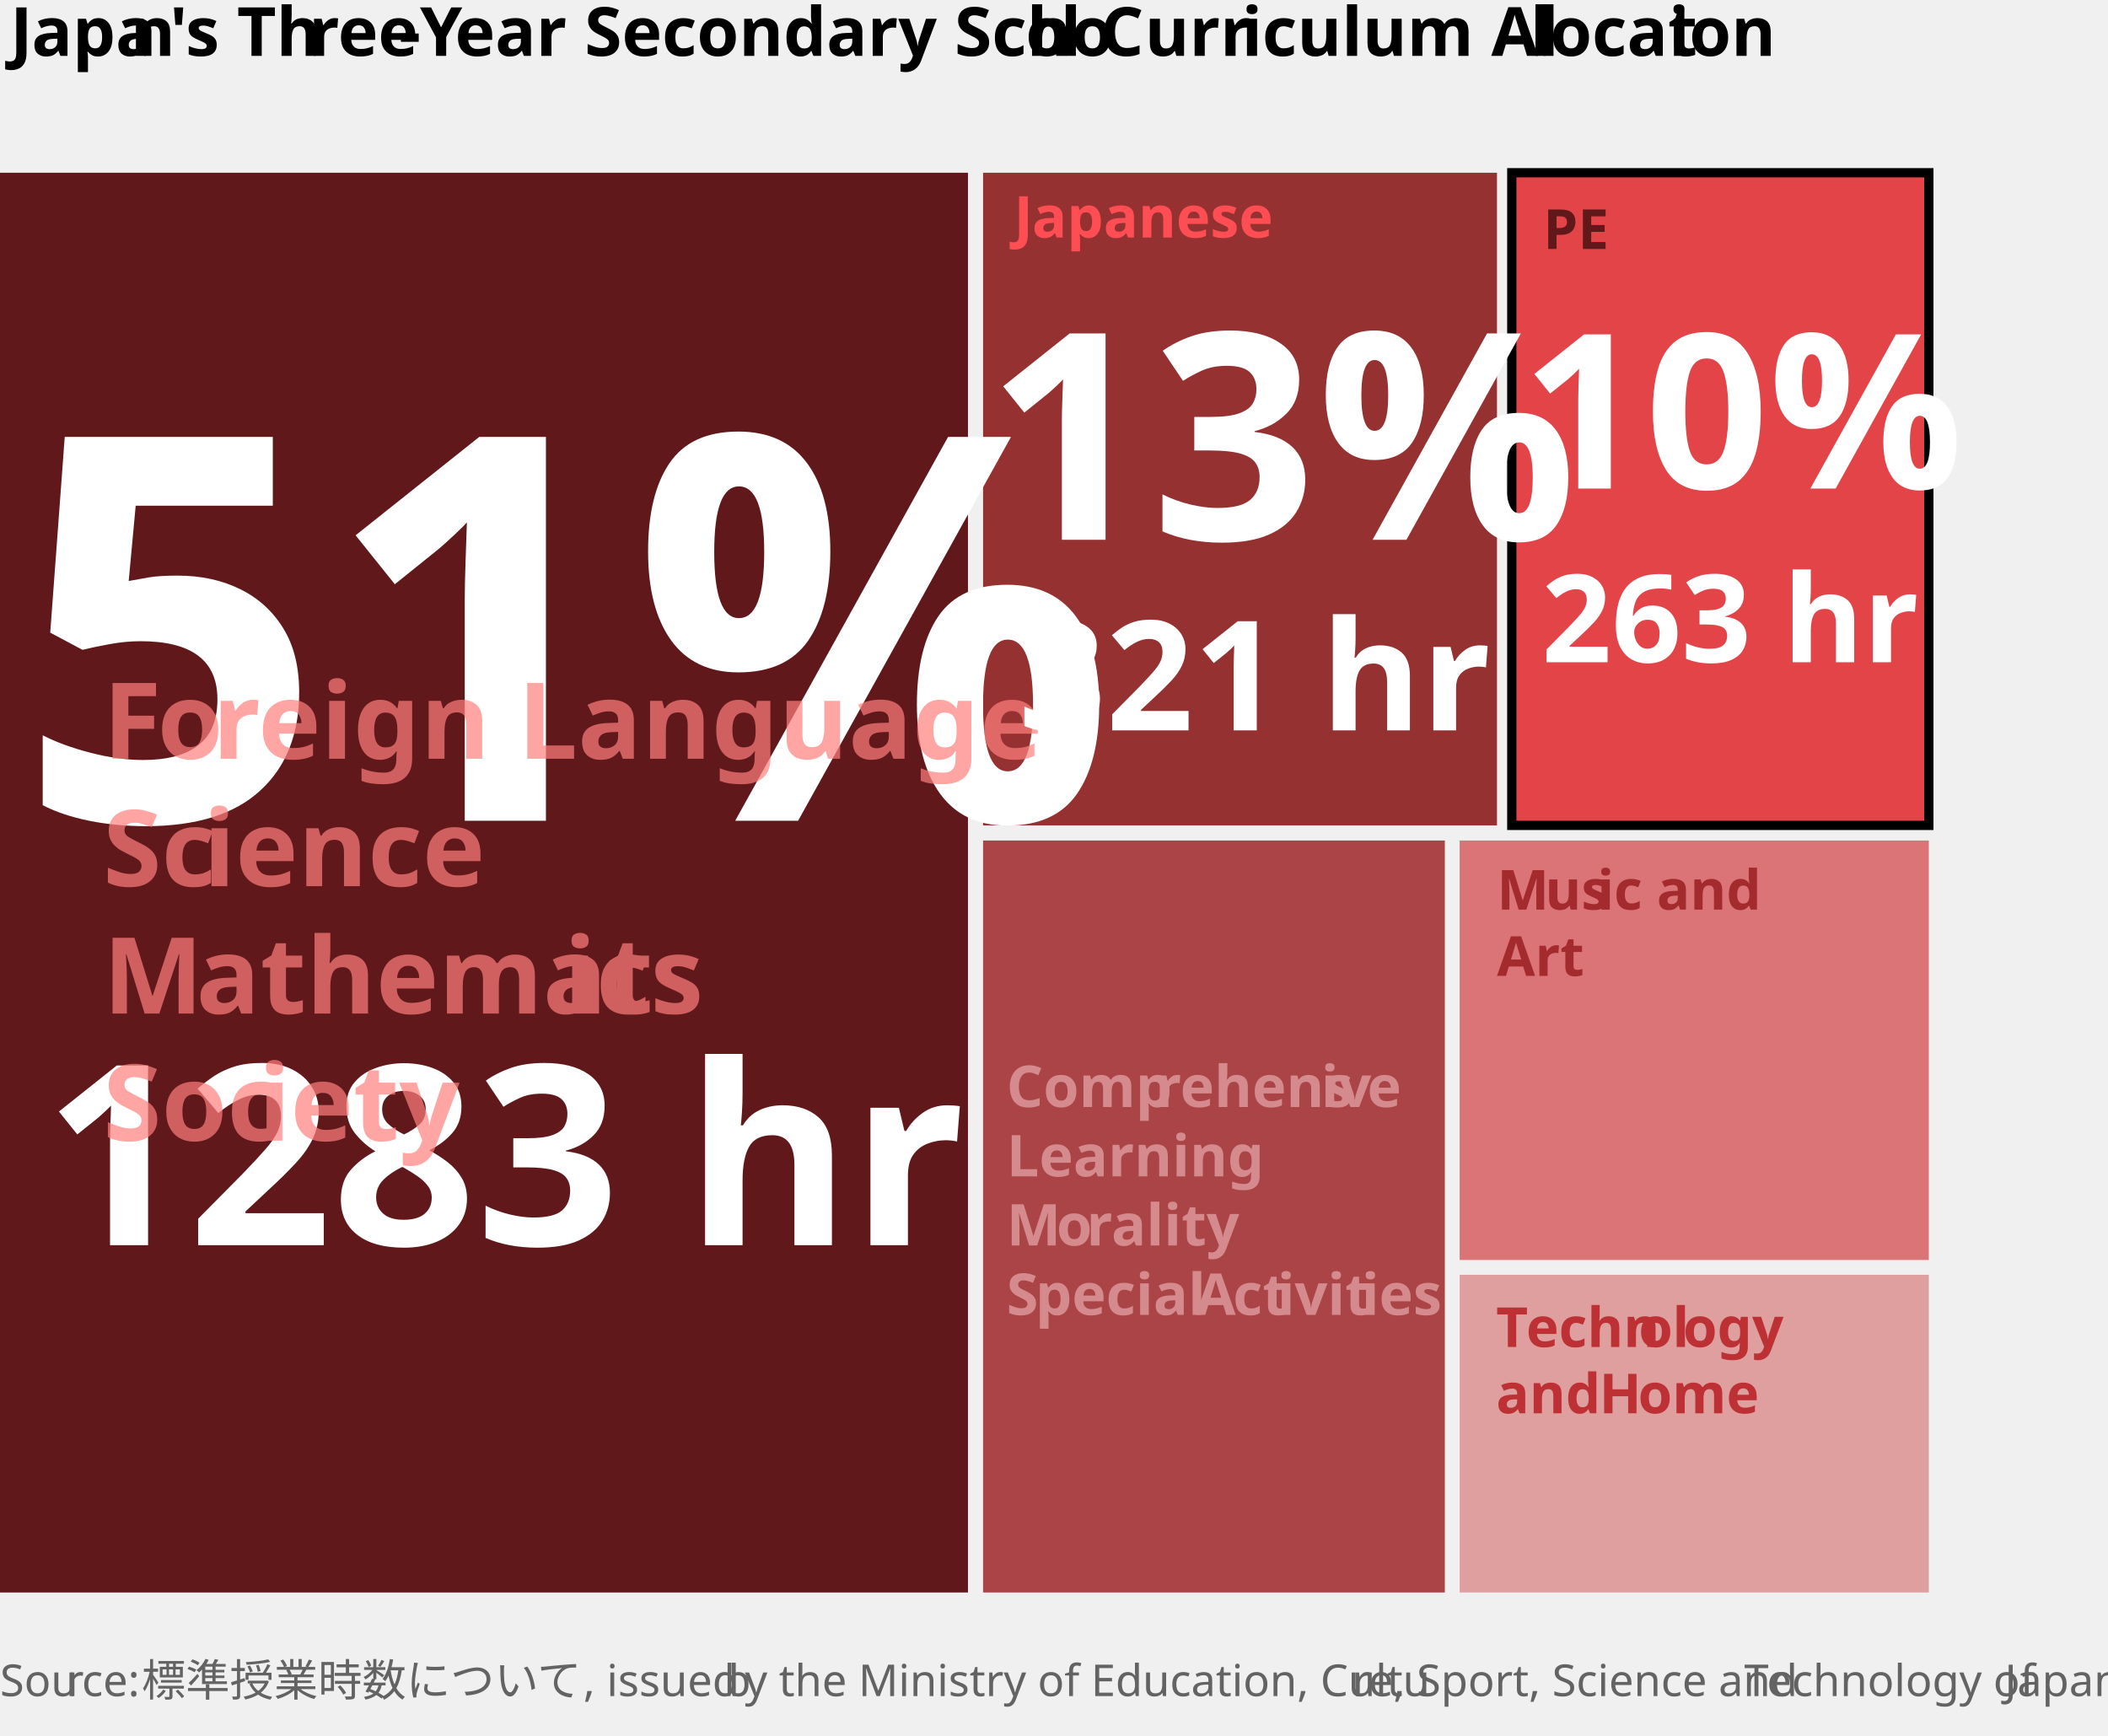
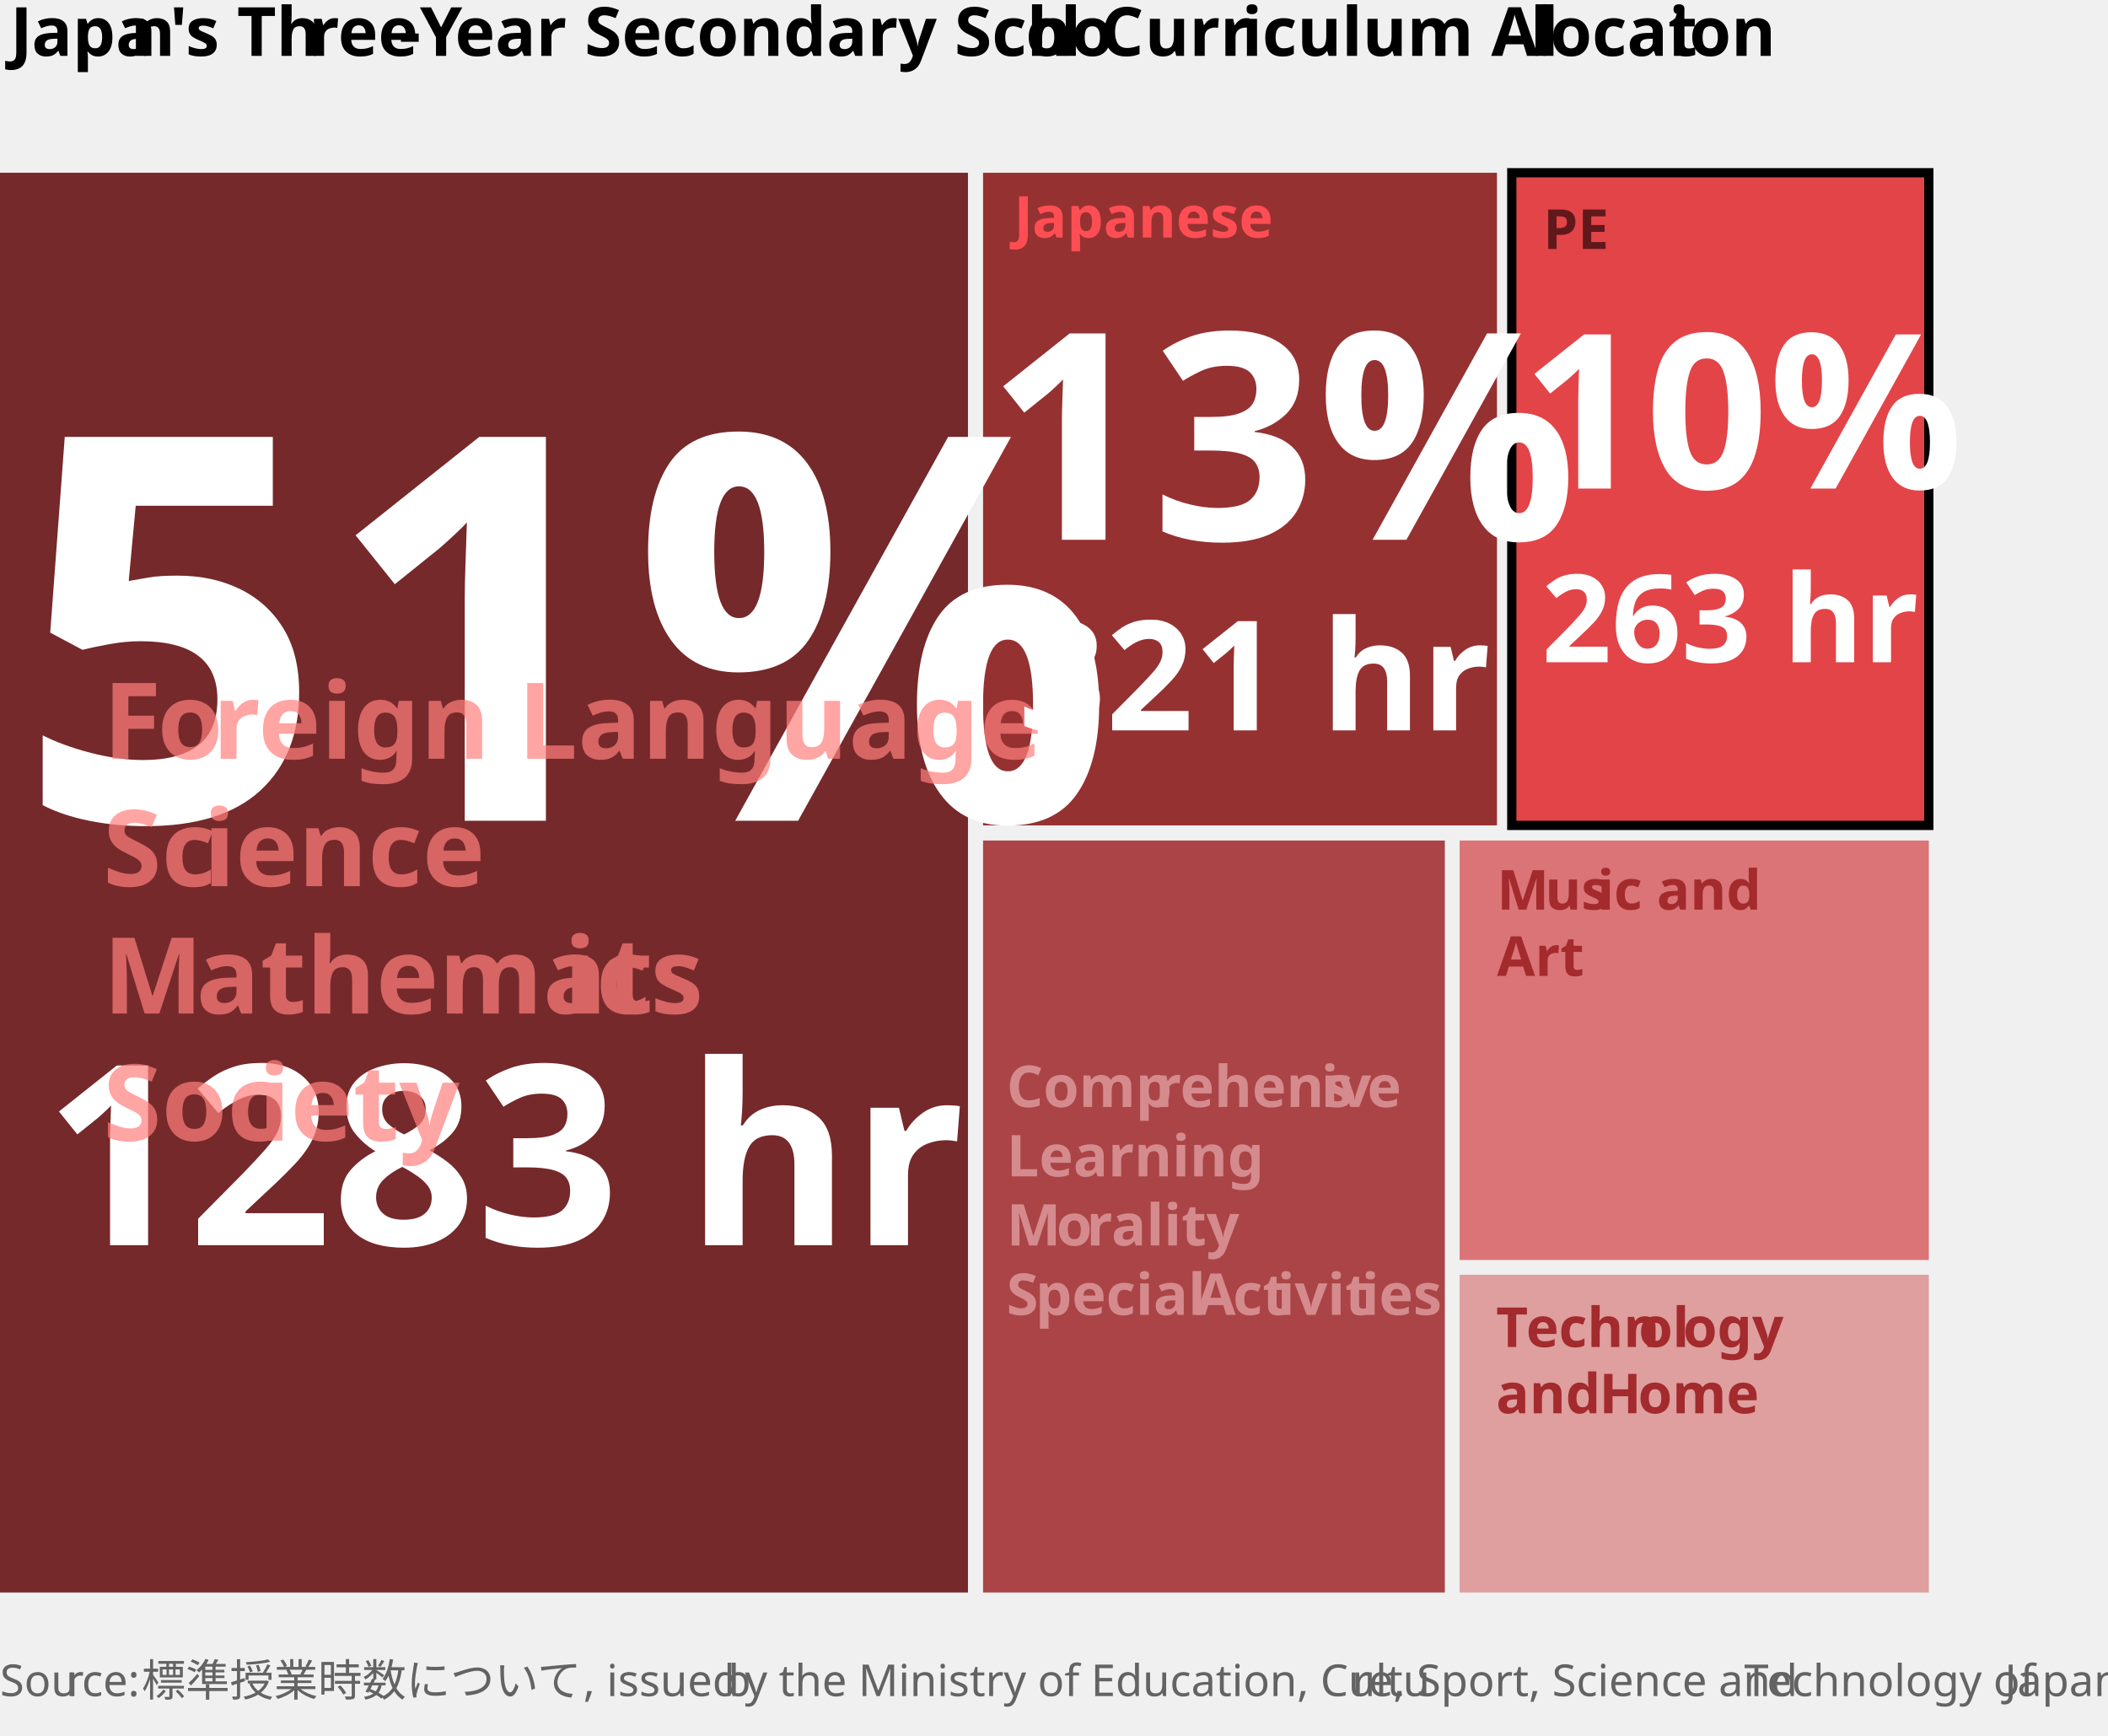
- <svg xmlns="http://www.w3.org/2000/svg" id="jpcurriculum" viewBox="0 0 683.385 562.776">
+ <svg xmlns="http://www.w3.org/2000/svg" id="jpcurriculum" viewBox="0 0 625.3 514.942">
  <g id="areaaa">
-     <rect id="path0" y="56.005" width="313.8" height="460.3" style="fill: #61181b; stroke-width: 0px;" />
-     <rect id="path4" x="318.7" y="56.005" width="166.6" height="211.6" style="fill: #963131; stroke-width: 0px;" />
-     <rect id="path5" x="490.1" y="56.005" width="135.2" height="211.6" style="fill: #e34448; stroke: #000; stroke-miterlimit: 10; stroke-width: 3px;" />
-     <rect id="path6" x="318.7" y="272.505" width="149.7" height="243.8" style="fill: #ab4446; stroke-width: 0px;" />
-     <rect id="path7" x="473.2" y="272.505" width="152.1" height="136" style="fill: #db7477; stroke-width: 0px;" />
-     <rect id="path8" x="473.2" y="413.305" width="152.1" height="103" style="fill: #de9f9e; stroke-width: 0px;" />
+     <rect id="path0" x="0" y="51.245" width="287.128" height="421.176" style="fill: #75292a; stroke-width: 0px;" />
+     <rect id="path4" x="291.612" y="51.245" width="152.44" height="193.615" style="fill: #963131; stroke-width: 0px;" />
+     <rect id="path5" x="448.444" y="51.245" width="123.708" height="193.615" style="fill: #e34448; stroke: #000; stroke-miterlimit: 10; stroke-width: 2.745px;" />
+     <rect id="path6" x="291.612" y="249.344" width="136.976" height="223.078" style="fill: #ab4446; stroke-width: 0px;" />
+     <rect id="path7" x="432.98" y="249.344" width="139.172" height="124.44" style="fill: #db7477; stroke-width: 0px;" />
+     <rect id="path8" x="432.98" y="378.176" width="139.172" height="94.245" style="fill: #de9f9e; stroke-width: 0px;" />
  </g>
  <g id="Wordsss">
    <g style="isolation: isolate;">
-       <text transform="translate(5.3 266.105)" style="fill: #fff; font-family: Amiri-Bold, Amiri; font-size: 174.3px; font-weight: 700; isolation: isolate;">
+       <text transform="translate(4.85 243.487)" style="fill: #fff; font-family: Amiri-Bold, Amiri; font-size: 159.485px; font-weight: 700; isolation: isolate;">
        <tspan x="0" y="0">51%</tspan>
      </text>
    </g>
    <g style="isolation: isolate;">
-       <text transform="translate(14.3 403.705)" style="fill: #fff; font-family: Amiri-Bold, Amiri; font-size: 81.6px; font-weight: 700; isolation: isolate;">
+       <text transform="translate(13.085 369.391)" style="fill: #fff; font-family: Amiri-Bold, Amiri; font-size: 74.664px; font-weight: 700; isolation: isolate;">
        <tspan x="0" y="0">1283 hr</tspan>
      </text>
    </g>
    <g style="isolation: isolate; opacity: .7;">
-       <text transform="translate(33.4 246.005)" style="fill: #ff7f7c; font-family: Amiri-Bold, Amiri; font-size: 34.4px; font-weight: 700; isolation: isolate;">
+       <text transform="translate(30.562 225.096)" style="fill: #ff7f7c; font-family: Amiri-Bold, Amiri; font-size: 31.476px; font-weight: 700; isolation: isolate;">
        <tspan x="0" y="0" style="letter-spacing: -.024em;">F</tspan>
-         <tspan x="17.613" y="0">o</tspan>
-         <tspan x="35.467" y="0" style="letter-spacing: -.007em;">r</tspan>
-         <tspan x="50.293" y="0">eign Language</tspan>
+         <tspan x="16.116" y="0">o</tspan>
+         <tspan x="32.452" y="0" style="letter-spacing: -.007em;">r</tspan>
+         <tspan x="46.018" y="0" style="letter-spacing: 0em;">eign Language</tspan>
      </text>
-       <text transform="translate(33.4 287.305)" style="fill: #ff7f7c; font-family: Amiri-Bold, Amiri; font-size: 34.4px; font-weight: 700; isolation: isolate;">
+       <text transform="translate(30.562 262.885)" style="fill: #ff7f7c; font-family: Amiri-Bold, Amiri; font-size: 31.476px; font-weight: 700; isolation: isolate;">
        <tspan x="0" y="0">Sc</tspan>
-         <tspan x="32.473" y="0" style="letter-spacing: -.004em;">i</tspan>
-         <tspan x="42.896" y="0">ence</tspan>
+         <tspan x="29.713" y="0" style="letter-spacing: -.004em;">i</tspan>
+         <tspan x="39.25" y="0">ence</tspan>
      </text>
-       <text transform="translate(33.4 328.605)" style="fill: #ff7f7c; font-family: Amiri-Bold, Amiri; font-size: 34.4px; font-weight: 700; isolation: isolate;">
+       <text transform="translate(30.562 300.675)" style="fill: #ff7f7c; font-family: Amiri-Bold, Amiri; font-size: 31.476px; font-weight: 700; isolation: isolate;">
        <tspan x="0" y="0" style="letter-spacing: -.008em;">M</tspan>
-         <tspan x="30.169" y="0">athemat</tspan>
-         <tspan x="149.397" y="0" style="letter-spacing: -.004em;">i</tspan>
-         <tspan x="159.82" y="0">cs</tspan>
+         <tspan x="27.604" y="0" style="letter-spacing: 0em;">athemat</tspan>
+         <tspan x="136.699" y="0" style="letter-spacing: -.004em;">i</tspan>
+         <tspan x="146.236" y="0" style="letter-spacing: 0em;">cs</tspan>
      </text>
-       <text transform="translate(33.4 369.805)" style="fill: #ff7f7c; font-family: Amiri-Bold, Amiri; font-size: 34.4px; font-weight: 700; isolation: isolate;">
+       <text transform="translate(30.562 338.373)" style="fill: #ff7f7c; font-family: Amiri-Bold, Amiri; font-size: 31.476px; font-weight: 700; isolation: isolate;">
        <tspan x="0" y="0">Soc</tspan>
-         <tspan x="50.327" y="0" style="letter-spacing: -.004em;">i</tspan>
-         <tspan x="60.75" y="0">ety</tspan>
+         <tspan x="46.049" y="0" style="letter-spacing: -.004em;">i</tspan>
+         <tspan x="55.586" y="0" style="letter-spacing: 0em;">ety</tspan>
      </text>
    </g>
    <g style="isolation: isolate;">
-       <text transform="translate(328.7 77.005)" style="fill: #ff4d54; font-family: Amiri-Bold, Amiri; font-size: 18.7px; font-weight: 700; isolation: isolate;">
+       <text transform="translate(300.762 70.46)" style="fill: #ff4d54; font-family: Amiri-Bold, Amiri; font-size: 17.111px; font-weight: 700; isolation: isolate;">
        <tspan x="0" y="0" style="letter-spacing: -.021em;">J</tspan>
-         <tspan x="5.891" y="0" style="letter-spacing: 0em;">apanese</tspan>
+         <tspan x="5.39" y="0" style="letter-spacing: 0em;">apanese</tspan>
      </text>
    </g>
    <g style="isolation: isolate;">
-       <text transform="translate(319.7 175.005)" style="fill: #fff; font-family: Amiri-Bold, Amiri; font-size: 93.7px; font-weight: 700; isolation: isolate;">
+       <text transform="translate(292.527 160.131)" style="fill: #fff; font-family: Amiri-Bold, Amiri; font-size: 85.736px; font-weight: 700; isolation: isolate;">
        <tspan x="0" y="0">13%</tspan>
      </text>
    </g>
    <g style="isolation: isolate; opacity: .5;">
-       <text transform="translate(326.3 358.905)" style="fill: #ffd1d3; font-family: Amiri-Bold, Amiri; font-size: 18.7px; font-weight: 700; isolation: isolate;">
+       <text transform="translate(298.566 328.399)" style="fill: #ffd1d3; font-family: Amiri-Bold, Amiri; font-size: 17.111px; font-weight: 700; isolation: isolate;">
        <tspan x="0" y="0">Comp</tspan>
-         <tspan x="48.227" y="0" style="letter-spacing: -.007em;">r</tspan>
-         <tspan x="56.287" y="0">ehens</tspan>
-         <tspan x="101.97" y="0" style="letter-spacing: -.006em;">i</tspan>
-         <tspan x="107.598" y="0" style="letter-spacing: -.021em;">v</tspan>
-         <tspan x="116.929" y="0" style="letter-spacing: 0em;">e</tspan>
+         <tspan x="44.127" y="0" style="letter-spacing: -.007em;">r</tspan>
+         <tspan x="51.502" y="0">ehens</tspan>
+         <tspan x="93.302" y="0" style="letter-spacing: -.006em;">i</tspan>
+         <tspan x="98.453" y="0" style="letter-spacing: -.021em;">v</tspan>
+         <tspan x="106.991" y="0">e</tspan>
      </text>
-       <text transform="translate(326.3 381.405)" style="fill: #ffd1d3; font-family: Amiri-Bold, Amiri; font-size: 18.7px; font-weight: 700; isolation: isolate;">
+       <text transform="translate(298.566 348.987)" style="fill: #ffd1d3; font-family: Amiri-Bold, Amiri; font-size: 17.111px; font-weight: 700; isolation: isolate;">
        <tspan x="0" y="0">Learning </tspan>
      </text>
-       <text transform="translate(326.3 403.805)" style="fill: #ffd1d3; font-family: Amiri-Bold, Amiri; font-size: 18.7px; font-weight: 700; isolation: isolate;">
+       <text transform="translate(298.566 369.483)" style="fill: #ffd1d3; font-family: Amiri-Bold, Amiri; font-size: 17.111px; font-weight: 700; isolation: isolate;">
        <tspan x="0" y="0" style="letter-spacing: -.019em;">M</tspan>
-         <tspan x="16.194" y="0">o</tspan>
-         <tspan x="25.899" y="0" style="letter-spacing: -.005em;">r</tspan>
-         <tspan x="33.997" y="0" style="letter-spacing: 0em;">ality</tspan>
+         <tspan x="14.818" y="0" style="letter-spacing: 0em;">o</tspan>
+         <tspan x="23.698" y="0" style="letter-spacing: -.005em;">r</tspan>
+         <tspan x="31.107" y="0">ality</tspan>
      </text>
-       <text transform="translate(326.3 426.305)" style="fill: #ffd1d3; font-family: Amiri-Bold, Amiri; font-size: 18.7px; font-weight: 700; isolation: isolate;">
+       <text transform="translate(298.566 390.071)" style="fill: #ffd1d3; font-family: Amiri-Bold, Amiri; font-size: 17.111px; font-weight: 700; isolation: isolate;">
        <tspan x="0" y="0" style="letter-spacing: -.007em;">S</tspan>
-         <tspan x="9.369" y="0" style="letter-spacing: 0em;">pecial </tspan>
-         <tspan x="61.391" y="0" style="letter-spacing: -.017em;">A</tspan>
-         <tspan x="73.396" y="0">ct</tspan>
-         <tspan x="87.776" y="0" style="letter-spacing: -.006em;">i</tspan>
-         <tspan x="93.405" y="0" style="letter-spacing: 0em;">vit</tspan>
-         <tspan x="115.097" y="0" style="letter-spacing: -.004em;">i</tspan>
-         <tspan x="120.762" y="0" style="letter-spacing: 0em;">es</tspan>
+         <tspan x="8.573" y="0" style="letter-spacing: 0em;">pecial </tspan>
+         <tspan x="56.173" y="0" style="letter-spacing: -.017em;">A</tspan>
+         <tspan x="67.158" y="0">ct</tspan>
+         <tspan x="80.316" y="0" style="letter-spacing: -.006em;">i</tspan>
+         <tspan x="85.465" y="0">vit</tspan>
+         <tspan x="105.314" y="0" style="letter-spacing: -.004em;">i</tspan>
+         <tspan x="110.498" y="0">es</tspan>
      </text>
    </g>
    <g style="isolation: isolate;">
-       <text transform="translate(500.3 80.705)" style="fill: #61181b; font-family: Amiri-Bold, Amiri; font-size: 17.9px; font-weight: 700; isolation: isolate;">
+       <text transform="translate(457.776 73.845)" style="fill: #61181b; font-family: Amiri-Bold, Amiri; font-size: 16.379px; font-weight: 700; isolation: isolate;">
        <tspan x="0" y="0">PE</tspan>
      </text>
    </g>
    <g style="isolation: isolate;">
-       <text transform="translate(493.3 158.405)" style="fill: #fff; font-family: Amiri-Bold, Amiri; font-size: 70px; font-weight: 700; isolation: isolate;">
+       <text transform="translate(451.371 144.942)" style="fill: #fff; font-family: Amiri-Bold, Amiri; font-size: 64.05px; font-weight: 700; isolation: isolate;">
        <tspan x="0" y="0">10%</tspan>
      </text>
    </g>
    <g style="isolation: isolate;">
-       <text transform="translate(499.8 214.705)" style="fill: #fff; font-family: Amiri-Bold, Amiri; font-size: 39.6px; font-weight: 700; isolation: isolate;">
+       <text transform="translate(457.319 196.456)" style="fill: #fff; font-family: Amiri-Bold, Amiri; font-size: 36.234px; font-weight: 700; isolation: isolate;">
        <tspan x="0" y="0">263 hr</tspan>
      </text>
    </g>
    <g style="isolation: isolate;">
-       <text transform="translate(485.3 294.905)" style="fill: #a32a2d; font-family: Amiri-Bold, Amiri; font-size: 17.9px; font-weight: 700; isolation: isolate;">
+       <text transform="translate(444.052 269.84)" style="fill: #a32a2d; font-family: Amiri-Bold, Amiri; font-size: 16.379px; font-weight: 700; isolation: isolate;">
        <tspan x="0" y="0" style="letter-spacing: -.015em;">M</tspan>
-         <tspan x="15.573" y="0" style="letter-spacing: 0em;">us</tspan>
-         <tspan x="32.506" y="0" style="letter-spacing: -.004em;">i</tspan>
-         <tspan x="37.93" y="0">c and</tspan>
+         <tspan x="14.249" y="0">us</tspan>
+         <tspan x="29.743" y="0" style="letter-spacing: -.004em;">i</tspan>
+         <tspan x="34.706" y="0">c and</tspan>
      </text>
-       <text transform="translate(485.3 316.405)" style="fill: #a32a2d; font-family: Amiri-Bold, Amiri; font-size: 17.9px; font-weight: 700; isolation: isolate;">
+       <text transform="translate(444.052 289.512)" style="fill: #a32a2d; font-family: Amiri-Bold, Amiri; font-size: 16.379px; font-weight: 700; isolation: isolate;">
        <tspan x="0" y="0">Art</tspan>
      </text>
    </g>
    <g>
-       <text transform="translate(485 436.705)" style="fill: #bd3134; font-family: Amiri-Bold, Amiri; font-size: 17.9px; font-weight: 700; isolation: isolate;">
+       <text transform="translate(443.777 399.587)" style="fill: #a32a2d; font-family: Amiri-Bold, Amiri; font-size: 16.379px; font-weight: 700; isolation: isolate;">
        <tspan x="0" y="0" style="letter-spacing: -.074em;">T</tspan>
-         <tspan x="9.755" y="0">echn</tspan>
-         <tspan x="46.199" y="0" style="letter-spacing: -.006em;">ol</tspan>
-         <tspan x="60.608" y="0">ogy</tspan>
+         <tspan x="8.927" y="0">echn</tspan>
+         <tspan x="42.272" y="0" style="letter-spacing: -.006em;">ol</tspan>
+         <tspan x="55.457" y="0">ogy</tspan>
      </text>
-       <text transform="translate(485 458.205)" style="fill: #bd3134; font-family: Amiri-Bold, Amiri; font-size: 17.9px; font-weight: 700; isolation: isolate;">
+       <text transform="translate(443.777 419.26)" style="fill: #a32a2d; font-family: Amiri-Bold, Amiri; font-size: 16.379px; font-weight: 700; isolation: isolate;">
        <tspan x="0" y="0">and </tspan>
-         <tspan x="33.437" y="0" style="letter-spacing: -.02em;">H</tspan>
-         <tspan x="46.021" y="0">ome</tspan>
+         <tspan x="30.595" y="0" style="letter-spacing: -.02em;">H</tspan>
+         <tspan x="42.108" y="0" style="letter-spacing: 0em;">ome</tspan>
      </text>
    </g>
  </g>
  <g style="isolation: isolate;">
    <g style="isolation: isolate;">
-       <text transform="translate(3.3 18.105)" style="fill: #000; font-family: Amiri-Bold, Amiri; font-size: 22px; font-weight: 700; isolation: isolate;">
+       <text transform="translate(3.02 16.567)" style="fill: #000; font-family: Amiri-Bold, Amiri; font-size: 20.13px; font-weight: 700; isolation: isolate;">
        <tspan x="0" y="0" style="letter-spacing: -.021em;">J</tspan>
-         <tspan x="6.93" y="0">apa</tspan>
-         <tspan x="39.049" y="0" style="letter-spacing: -.008em;">n</tspan>
-         <tspan x="51.677" y="0">'s Th</tspan>
-         <tspan x="96.776" y="0" style="letter-spacing: -.007em;">r</tspan>
-         <tspan x="106.258" y="0">ee</tspan>
-         <tspan x="126.014" y="0" style="letter-spacing: -.056em;">-</tspan>
-         <tspan x="132.834" y="0" style="letter-spacing: -.093em;">Y</tspan>
-         <tspan x="144.186" y="0">ear Secondary Scho</tspan>
-         <tspan x="329.203" y="0" style="letter-spacing: -.006em;">o</tspan>
-         <tspan x="340.489" y="0">l </tspan>
-         <tspan x="353.468" y="0" style="letter-spacing: -.006em;">C</tspan>
-         <tspan x="367.812" y="0" style="letter-spacing: 0em;">urr</tspan>
-         <tspan x="399.228" y="0" style="letter-spacing: -.004em;">i</tspan>
-         <tspan x="405.893" y="0">culum Al</tspan>
-         <tspan x="492.77" y="0" style="letter-spacing: -.006em;">l</tspan>
-         <tspan x="499.193" y="0">ocat</tspan>
-         <tspan x="537.648" y="0" style="letter-spacing: -.004em;">i</tspan>
-         <tspan x="544.314" y="0">on</tspan>
+         <tspan x="6.341" y="0">apa</tspan>
+         <tspan x="35.73" y="0" style="letter-spacing: -.008em;">n</tspan>
+         <tspan x="47.285" y="0" style="letter-spacing: 0em;">'s Th</tspan>
+         <tspan x="88.551" y="0" style="letter-spacing: -.007em;">r</tspan>
+         <tspan x="97.227" y="0" style="letter-spacing: 0em;">ee</tspan>
+         <tspan x="115.303" y="0" style="letter-spacing: -.056em;">-</tspan>
+         <tspan x="121.543" y="0" style="letter-spacing: -.093em;">Y</tspan>
+         <tspan x="131.931" y="0">ear Secondary Scho</tspan>
+         <tspan x="301.222" y="0" style="letter-spacing: -.006em;">o</tspan>
+         <tspan x="311.548" y="0" style="letter-spacing: 0em;">l </tspan>
+         <tspan x="323.425" y="0" style="letter-spacing: -.006em;">C</tspan>
+         <tspan x="336.549" y="0" style="letter-spacing: 0em;">urr</tspan>
+         <tspan x="365.294" y="0" style="letter-spacing: -.004em;">i</tspan>
+         <tspan x="371.394" y="0">culum Al</tspan>
+         <tspan x="450.886" y="0" style="letter-spacing: -.006em;">l</tspan>
+         <tspan x="456.764" y="0">ocat</tspan>
+         <tspan x="491.95" y="0" style="letter-spacing: -.004em;">i</tspan>
+         <tspan x="498.05" y="0">on</tspan>
      </text>
    </g>
  </g>
  <g style="isolation: isolate;">
    <g style="isolation: isolate;">
-       <text transform="translate(0 549.905)" style="fill: #636363; font-family: Amiri-Regular, Amiri; font-size: 14.3px; isolation: isolate;">
+       <text transform="translate(0 503.166)" style="fill: #636363; font-family: Amiri-Regular, Amiri; font-size: 13.085px; isolation: isolate;">
        <tspan x="0" y="0">Sou</tspan>
-         <tspan x="21.292" y="0" style="letter-spacing: -.008em;">r</tspan>
-         <tspan x="26.526" y="0">ce: </tspan>
+         <tspan x="19.482" y="0" style="letter-spacing: -.008em;">r</tspan>
+         <tspan x="24.271" y="0">ce: </tspan>
      </text>
-       <text transform="translate(45.9 549.905)" style="fill: #636363; font-size: 14.3px; font-weight: 300; isolation: isolate;">
+       <text transform="translate(41.999 503.166)" style="fill: #636363; font-size: 13.085px; font-weight: 300; isolation: isolate;">
        <tspan x="0" y="0" style="font-family: AdobeMingStd-Light-B5pc-H, 'Adobe Ming Std';">標準授業時</tspan>
-         <tspan x="71.5" y="0" style="font-family: AdobeSongStd-Light-GBpc-EUC-H, 'Adobe Song Std';">数</tspan>
-         <tspan x="85.8" y="0" style="font-family: AdobeMingStd-Light-B5pc-H, 'Adobe Ming Std'; letter-spacing: 0em;">について</tspan>
+         <tspan x="65.423" y="0" style="font-family: AdobeSongStd-Light-GBpc-EUC-H, 'Adobe Song Std';">数</tspan>
+         <tspan x="78.507" y="0" style="font-family: AdobeMingStd-Light-B5pc-H, 'Adobe Ming Std';">について</tspan>
      </text>
-       <text transform="translate(189.1 549.905)" style="fill: #636363; font-family: Amiri-Regular, Amiri; font-size: 14.3px; isolation: isolate;">
+       <text transform="translate(173.027 503.166)" style="fill: #636363; font-family: Amiri-Regular, Amiri; font-size: 13.085px; isolation: isolate;">
        <tspan x="0" y="0">, issued </tspan>
-         <tspan x="45.559" y="0" style="letter-spacing: -.009em;">b</tspan>
-         <tspan x="52.38" y="0">y the Ministry of Education, Cultu</tspan>
-         <tspan x="249.245" y="0" style="letter-spacing: -.004em;">r</tspan>
-         <tspan x="254.535" y="0">e, Sport, Science and </tspan>
-         <tspan x="376.34" y="0" style="letter-spacing: -.097em;">T</tspan>
-         <tspan x="383.691" y="0">echnology of </tspan>
-         <tspan x="460.78" y="0" style="letter-spacing: -.021em;">J</tspan>
-         <tspan x="464.842" y="0">apan.</tspan>
+         <tspan x="41.687" y="0" style="letter-spacing: -.009em;">b</tspan>
+         <tspan x="47.928" y="0">y the Ministry of Education, Cultu</tspan>
+         <tspan x="228.06" y="0" style="letter-spacing: -.004em;">r</tspan>
+         <tspan x="232.9" y="0">e, Sport, Science and </tspan>
+         <tspan x="344.353" y="0" style="letter-spacing: -.097em;">T</tspan>
+         <tspan x="351.078" y="0">echnology of </tspan>
+         <tspan x="421.615" y="0" style="letter-spacing: -.021em;">J</tspan>
+         <tspan x="425.332" y="0">apan.</tspan>
      </text>
    </g>
  </g>
  <g style="isolation: isolate;">
-     <text transform="translate(330.2 236.805)" style="fill: #fff; font-family: Amiri-Bold, Amiri; font-size: 49.6px; font-weight: 700; isolation: isolate;">
+     <text transform="translate(302.134 216.677)" style="fill: #fff; font-family: Amiri-Bold, Amiri; font-size: 45.384px; font-weight: 700; isolation: isolate;">
      <tspan x="0" y="0">321 hr</tspan>
    </text>
  </g>
</svg>
